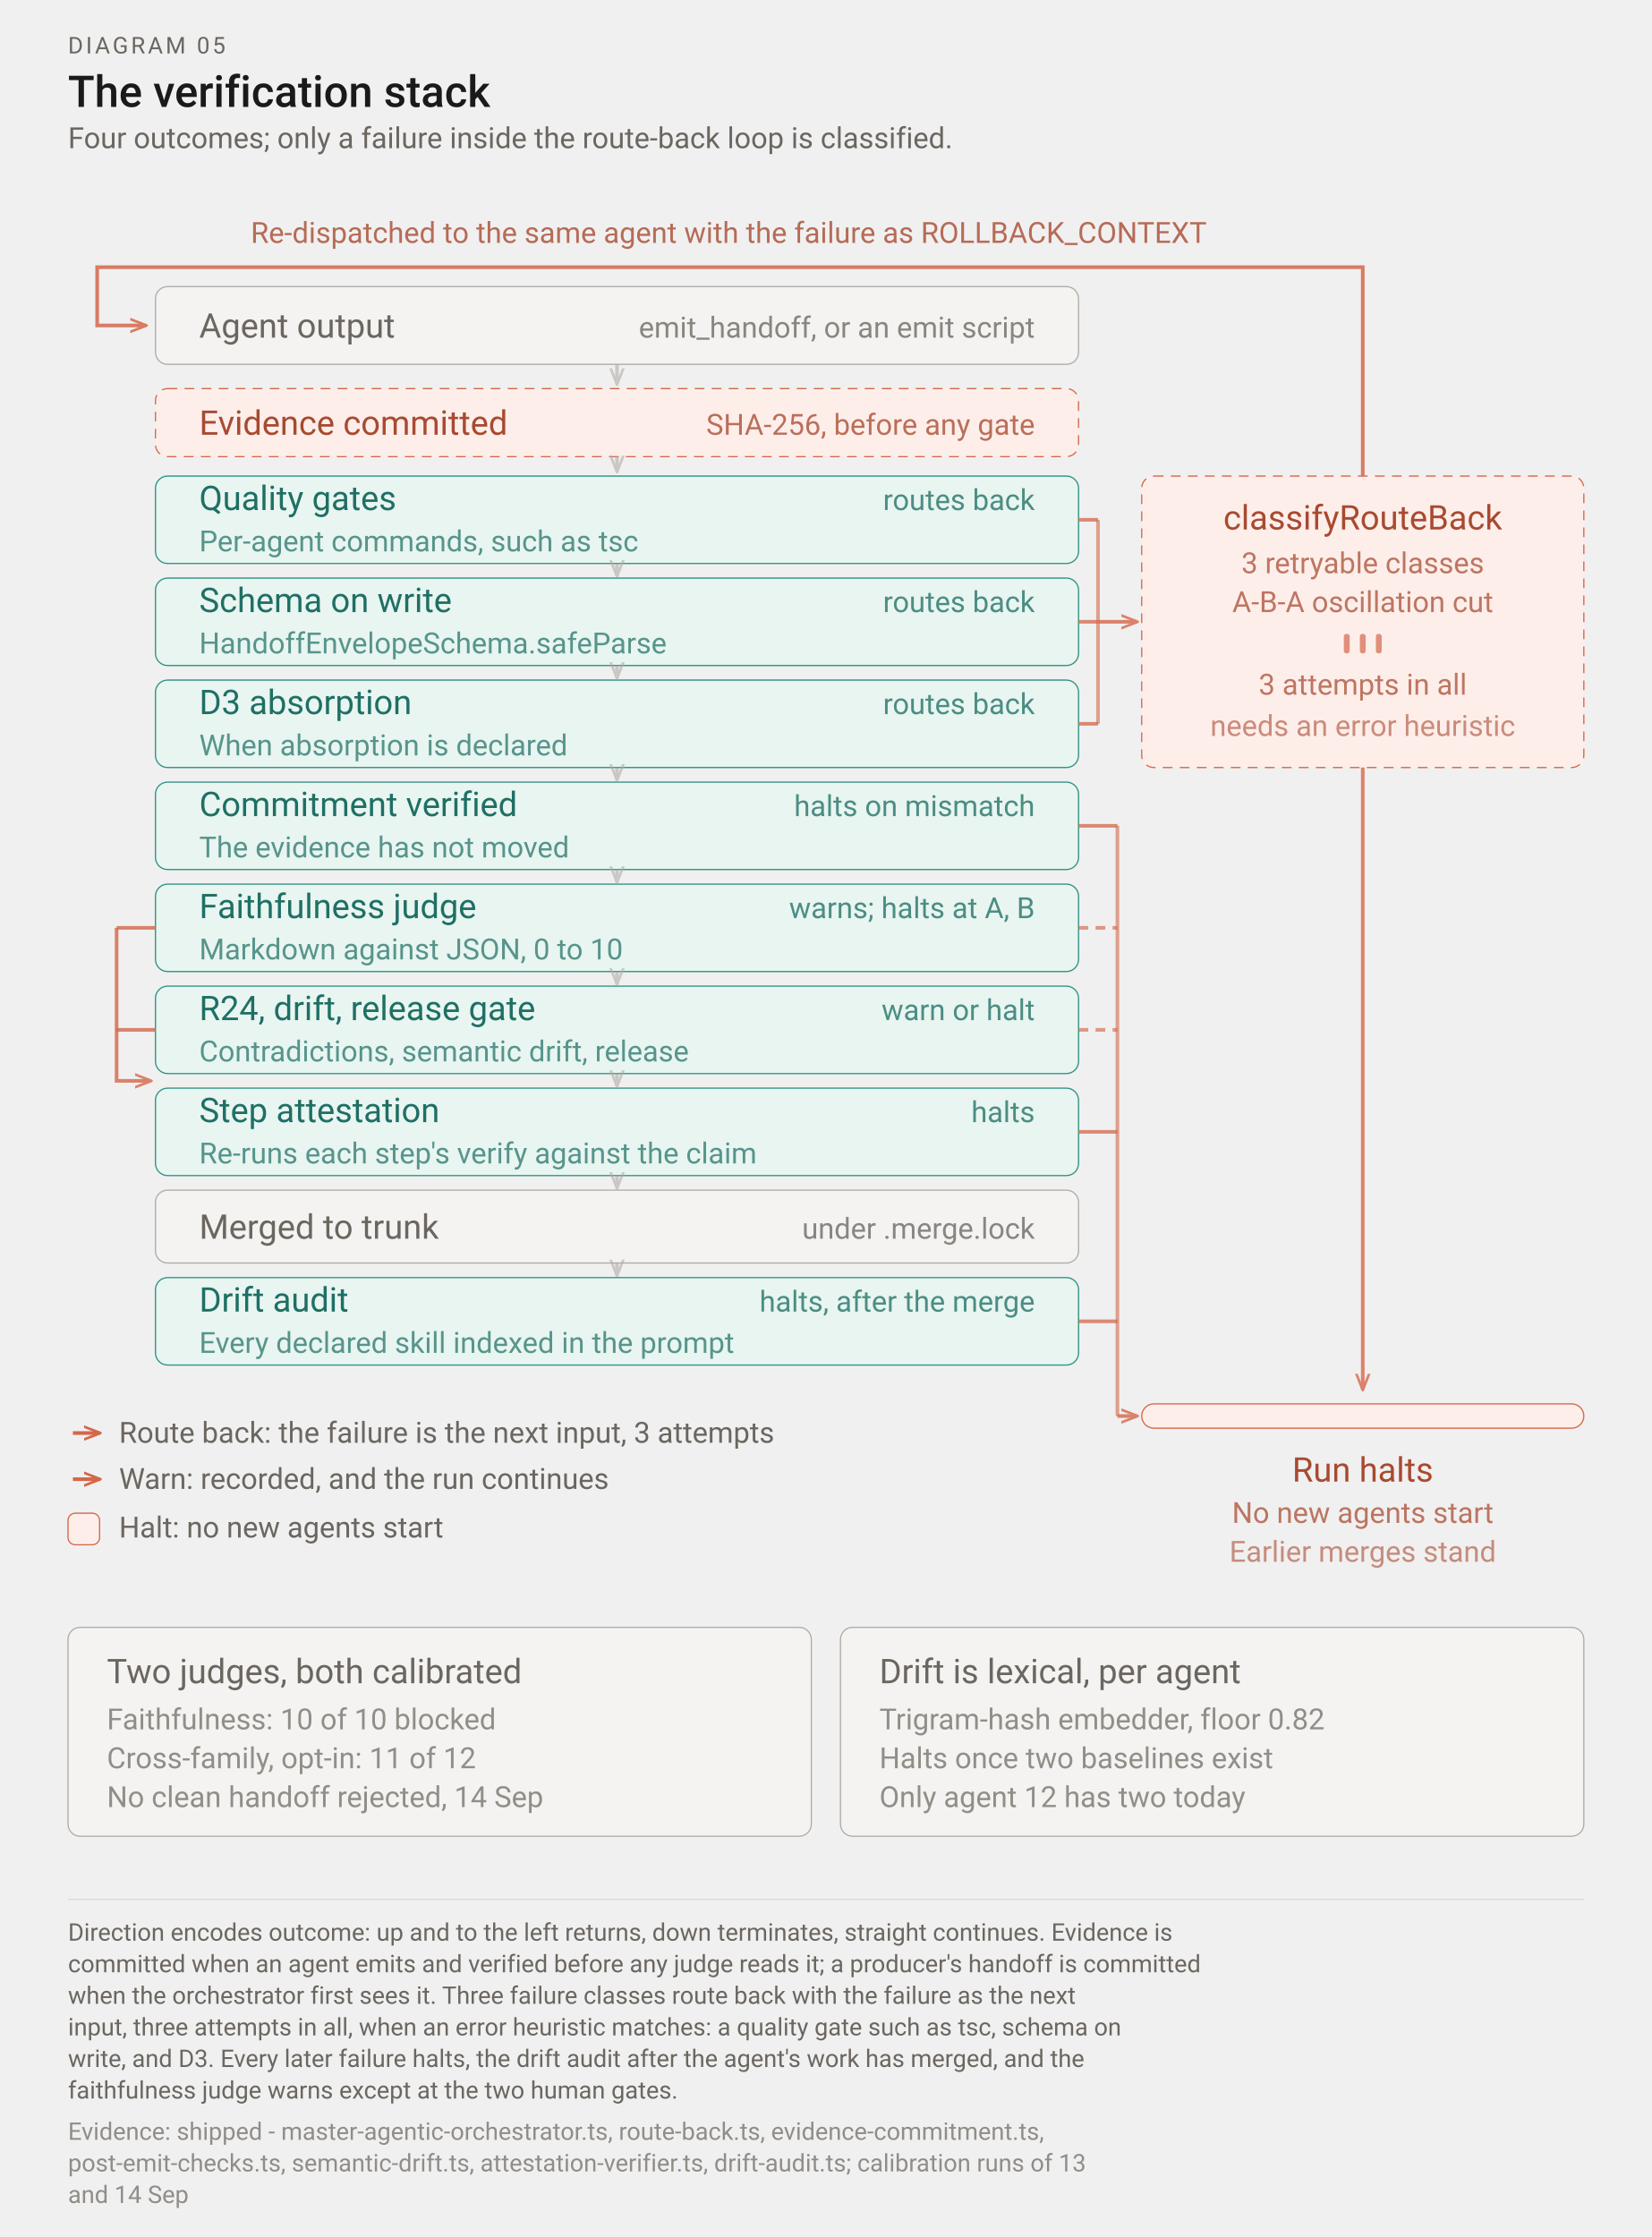
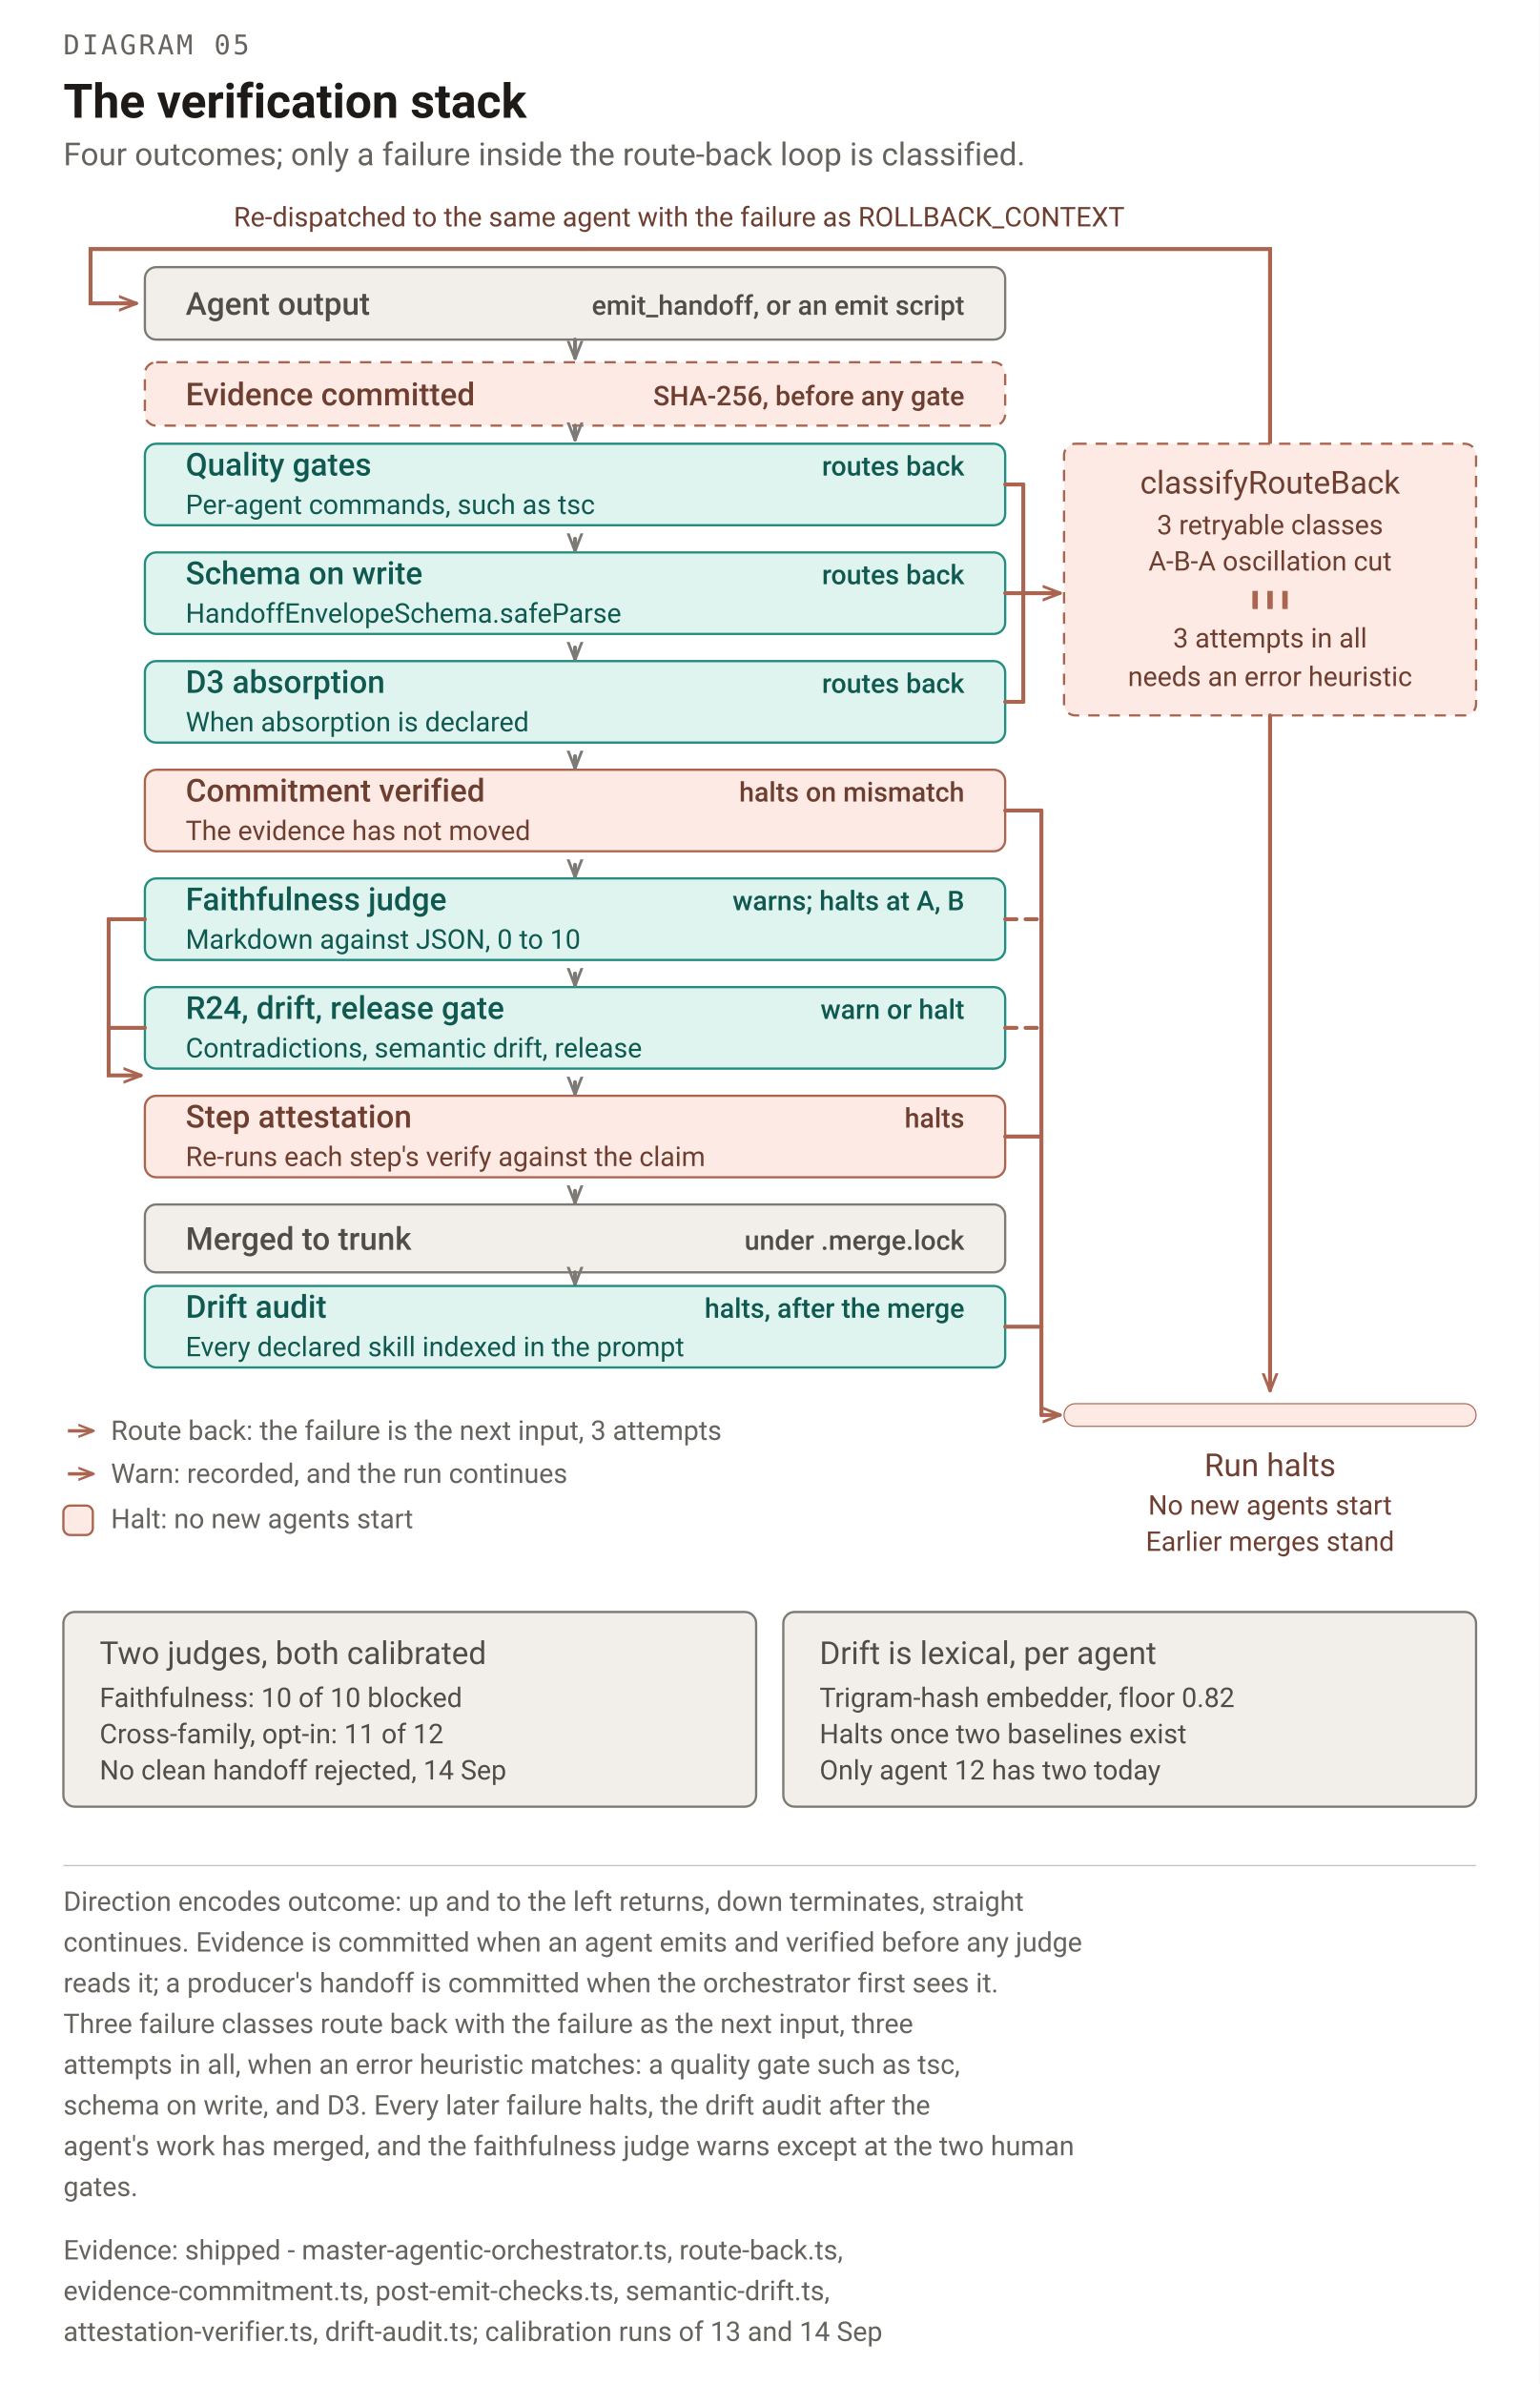
- <svg xmlns="http://www.w3.org/2000/svg" viewBox="0 0 680 921" width="100%" role="img" aria-label="The verification stack. Four outcomes; only a failure inside the route-back loop is classified.">
-   <style>text{font-family:system-ui,-apple-system,'Segoe UI',Roboto,'Helvetica Neue',sans-serif}@media (prefers-color-scheme:dark){.teal-f{fill:#16302c;stroke:#4fb3a3}.teal-o{stroke:#4fb3a3}.teal-t{fill:#82d6c6}.purple-f{fill:#221f38;stroke:#8b7dd0}.purple-o{stroke:#8b7dd0}.purple-t{fill:#ada0e4}.coral-f{fill:#35211b;stroke:#e08a6c}.coral-o{stroke:#e08a6c}.coral-t{fill:#f2ab8e}.gray-f{fill:#232220;stroke:#57534e}.gray-o{stroke:#57534e}.gray-t{fill:#a8a29b}.ink{fill:#ededea}.mute{fill:#a8a29b}.rule{stroke:#3a3835}}[data-theme=dark] .teal-f{fill:#16302c;stroke:#4fb3a3}[data-theme=dark] .teal-o{stroke:#4fb3a3}[data-theme=dark] .teal-t{fill:#82d6c6}[data-theme=dark] .purple-f{fill:#221f38;stroke:#8b7dd0}[data-theme=dark] .purple-o{stroke:#8b7dd0}[data-theme=dark] .purple-t{fill:#ada0e4}[data-theme=dark] .coral-f{fill:#35211b;stroke:#e08a6c}[data-theme=dark] .coral-o{stroke:#e08a6c}[data-theme=dark] .coral-t{fill:#f2ab8e}[data-theme=dark] .gray-f{fill:#232220;stroke:#57534e}[data-theme=dark] .gray-o{stroke:#57534e}[data-theme=dark] .gray-t{fill:#a8a29b}[data-theme=dark] .ink{fill:#ededea}[data-theme=dark] .mute{fill:#a8a29b}[data-theme=dark] .rule{stroke:#3a3835}[data-theme=light] .teal-f{fill:#e8f5f0;stroke:#2d9184}[data-theme=light] .teal-o{stroke:#2d9184}[data-theme=light] .teal-t{fill:#1f6f65}[data-theme=light] .purple-f{fill:#eeeafa;stroke:#6b5bb5}[data-theme=light] .purple-o{stroke:#6b5bb5}[data-theme=light] .purple-t{fill:#4a3f8a}[data-theme=light] .coral-f{fill:#fdeeea;stroke:#d4674a}[data-theme=light] .coral-o{stroke:#d4674a}[data-theme=light] .coral-t{fill:#a84a30}[data-theme=light] .gray-f{fill:#f4f3f1;stroke:#b0aca6}[data-theme=light] .gray-o{stroke:#b0aca6}[data-theme=light] .gray-t{fill:#6b6660}[data-theme=light] .ink{fill:#1a1a1a}[data-theme=light] .mute{fill:#6b6660}[data-theme=light] .rule{stroke:#ddd9d4}</style>
+ <svg xmlns="http://www.w3.org/2000/svg" viewBox="0 0 680 1053" width="100%" role="img" aria-label="The verification stack. Four outcomes; only a failure inside the route-back loop is classified.">
+   <style>text{font-family:system-ui,-apple-system,'Segoe UI',Roboto,'Helvetica Neue',sans-serif}text.mono{font-family:ui-monospace,'SFMono-Regular','Cascadia Mono','Segoe UI Mono','DejaVu Sans Mono','Liberation Mono',monospace}.num{font-variant-numeric:tabular-nums}@media (prefers-color-scheme:dark){.teal-f{fill:#122925;stroke:#61c2b2}.teal-o{stroke:#61c2b2}.teal-t{fill:#bee8e0}.teal-m{fill:#61c2b2}.teal-h{stroke:#32a091}.purple-f{fill:#242232;stroke:#ada4e6}.purple-o{stroke:#ada4e6}.purple-t{fill:#dddafb}.purple-m{fill:#ada4e6}.purple-h{stroke:#8b81c5}.coral-f{fill:#311f19;stroke:#e39982}.coral-o{stroke:#e39982}.coral-t{fill:#fad5c9}.coral-m{fill:#e39982}.coral-h{stroke:#c0765f}.gray-f{fill:#262421;stroke:#b1ada8}.gray-o{stroke:#b1ada8}.gray-t{fill:#e1ddd8}.gray-m{fill:#b1ada8}.gray-h{stroke:#8f8b87}.surface{fill:#0d0b08}.ink{fill:#ebe7e2}.mute{fill:#dbd7d2}.rule{stroke:#5b5753}}[data-theme=dark] .teal-f{fill:#122925;stroke:#61c2b2}[data-theme=dark] .teal-o{stroke:#61c2b2}[data-theme=dark] .teal-t{fill:#bee8e0}[data-theme=dark] .teal-m{fill:#61c2b2}[data-theme=dark] .teal-h{stroke:#32a091}[data-theme=dark] .purple-f{fill:#242232;stroke:#ada4e6}[data-theme=dark] .purple-o{stroke:#ada4e6}[data-theme=dark] .purple-t{fill:#dddafb}[data-theme=dark] .purple-m{fill:#ada4e6}[data-theme=dark] .purple-h{stroke:#8b81c5}[data-theme=dark] .coral-f{fill:#311f19;stroke:#e39982}[data-theme=dark] .coral-o{stroke:#e39982}[data-theme=dark] .coral-t{fill:#fad5c9}[data-theme=dark] .coral-m{fill:#e39982}[data-theme=dark] .coral-h{stroke:#c0765f}[data-theme=dark] .gray-f{fill:#262421;stroke:#b1ada8}[data-theme=dark] .gray-o{stroke:#b1ada8}[data-theme=dark] .gray-t{fill:#e1ddd8}[data-theme=dark] .gray-m{fill:#b1ada8}[data-theme=dark] .gray-h{stroke:#8f8b87}[data-theme=dark] .surface{fill:#0d0b08}[data-theme=dark] .ink{fill:#ebe7e2}[data-theme=dark] .mute{fill:#dbd7d2}[data-theme=dark] .rule{stroke:#5b5753}[data-theme=light] .teal-f{fill:#dff4ef;stroke:#228c7e}[data-theme=light] .teal-o{stroke:#228c7e}[data-theme=light] .teal-t{fill:#0f5950}[data-theme=light] .teal-m{fill:#228c7e}[data-theme=light] .teal-h{stroke:#32a091}[data-theme=light] .purple-f{fill:#eeecfd;stroke:#7a70af}[data-theme=light] .purple-o{stroke:#7a70af}[data-theme=light] .purple-t{fill:#4d4671}[data-theme=light] .purple-m{fill:#7a70af}[data-theme=light] .purple-h{stroke:#8b81c5}[data-theme=light] .coral-f{fill:#fdeae4;stroke:#aa6550}[data-theme=light] .coral-o{stroke:#aa6550}[data-theme=light] .coral-t{fill:#6e3f30}[data-theme=light] .coral-m{fill:#aa6550}[data-theme=light] .coral-h{stroke:#c0765f}[data-theme=light] .gray-f{fill:#f2eee9;stroke:#7d7a75}[data-theme=light] .gray-o{stroke:#7d7a75}[data-theme=light] .gray-t{fill:#504c48}[data-theme=light] .gray-m{fill:#7d7a75}[data-theme=light] .gray-h{stroke:#8f8b87}[data-theme=light] .surface{fill:#ffffff}[data-theme=light] .ink{fill:#1d1a17}[data-theme=light] .mute{fill:#66635e}[data-theme=light] .rule{stroke:#c1bdb8}</style>
  <defs>
    <marker id="ar-teal" viewBox="0 0 10 10" refX="8.5" refY="5" markerWidth="5" markerHeight="5" orient="auto-start-reverse">
-       <path d="M0,1.5 L9,5 L0,8.5" fill="none" stroke="#2d9184" stroke-width="1.4" stroke-linecap="round" stroke-linejoin="round" class="teal-o" />
+       <path d="M0,1.5 L9,5 L0,8.5" fill="none" stroke="#228c7e" stroke-width="1.4" stroke-linecap="round" stroke-linejoin="round" class="teal-o" />
    </marker>
    <marker id="ar-purple" viewBox="0 0 10 10" refX="8.5" refY="5" markerWidth="5" markerHeight="5" orient="auto-start-reverse">
-       <path d="M0,1.5 L9,5 L0,8.5" fill="none" stroke="#6b5bb5" stroke-width="1.4" stroke-linecap="round" stroke-linejoin="round" class="purple-o" />
+       <path d="M0,1.5 L9,5 L0,8.5" fill="none" stroke="#7a70af" stroke-width="1.4" stroke-linecap="round" stroke-linejoin="round" class="purple-o" />
    </marker>
    <marker id="ar-coral" viewBox="0 0 10 10" refX="8.5" refY="5" markerWidth="5" markerHeight="5" orient="auto-start-reverse">
-       <path d="M0,1.5 L9,5 L0,8.5" fill="none" stroke="#d4674a" stroke-width="1.4" stroke-linecap="round" stroke-linejoin="round" class="coral-o" />
+       <path d="M0,1.5 L9,5 L0,8.5" fill="none" stroke="#aa6550" stroke-width="1.4" stroke-linecap="round" stroke-linejoin="round" class="coral-o" />
    </marker>
    <marker id="ar-gray" viewBox="0 0 10 10" refX="8.5" refY="5" markerWidth="5" markerHeight="5" orient="auto-start-reverse">
-       <path d="M0,1.5 L9,5 L0,8.5" fill="none" stroke="#b0aca6" stroke-width="1.4" stroke-linecap="round" stroke-linejoin="round" class="gray-o" />
+       <path d="M0,1.5 L9,5 L0,8.5" fill="none" stroke="#7d7a75" stroke-width="1.4" stroke-linecap="round" stroke-linejoin="round" class="gray-o" />
    </marker>
  </defs>
-   <text x="28" y="22" font-size="9.5" fill="#6b6660" letter-spacing="1.1" class="mute">DIAGRAM 05</text>
-   <text x="28" y="44" font-size="18" fill="#1a1a1a" font-weight="500" class="ink">The verification stack</text>
-   <text x="28" y="61" font-size="12" fill="#6b6660" class="mute">Four outcomes; only a failure inside the route-back loop is classified.</text>
-   <text x="300" y="100" font-size="12" fill="#a84a30" text-anchor="middle" opacity="0.8" class="coral-t">Re-dispatched to the same agent with the failure as ROLLBACK_CONTEXT</text>
-   <path d="M561.0,196 L561.0,110 L40,110 L40,134 L60,134" fill="none" stroke="#d4674a" stroke-width="1.5" opacity="0.85" marker-end="url(#ar-coral)" class="coral-o" />
-   <rect x="64" y="118" width="380" height="32" rx="5" fill="#f4f3f1" stroke="#b0aca6" stroke-width="0.5" class="gray-f" />
-   <text x="82" y="139.0" font-size="14" fill="#6b6660" class="gray-t">Agent output</text>
-   <text x="426" y="139.0" font-size="12" fill="#6b6660" text-anchor="end" opacity="0.78" class="gray-t">emit_handoff, or an emit script</text>
-   <line x1="254.0" y1="150" x2="254.0" y2="158" stroke="#b0aca6" stroke-width="1.5" opacity="0.6" marker-end="url(#ar-gray)" class="gray-o" />
-   <rect x="64" y="160" width="380" height="28" rx="5" fill="#fdeeea" stroke="#d4674a" stroke-width="0.5" stroke-dasharray="4 3" class="coral-f" />
-   <text x="82" y="179.0" font-size="14" fill="#a84a30" class="coral-t">Evidence committed</text>
-   <text x="426" y="179.0" font-size="12" fill="#a84a30" text-anchor="end" opacity="0.78" class="coral-t">SHA-256, before any gate</text>
-   <line x1="254.0" y1="188" x2="254.0" y2="194" stroke="#b0aca6" stroke-width="1.5" opacity="0.6" marker-end="url(#ar-gray)" class="gray-o" />
-   <rect x="64" y="196" width="380" height="36" rx="5" fill="#e8f5f0" stroke="#2d9184" stroke-width="0.5" class="teal-f" />
-   <text x="82" y="210.0" font-size="14" fill="#1f6f65" class="teal-t">Quality gates</text>
-   <text x="82" y="227.0" font-size="12" fill="#1f6f65" opacity="0.72" class="teal-t">Per-agent commands, such as tsc</text>
-   <text x="426" y="210.0" font-size="12" fill="#1f6f65" text-anchor="end" opacity="0.78" class="teal-t">routes back</text>
-   <rect x="64" y="238" width="380" height="36" rx="5" fill="#e8f5f0" stroke="#2d9184" stroke-width="0.5" class="teal-f" />
-   <text x="82" y="252.0" font-size="14" fill="#1f6f65" class="teal-t">Schema on write</text>
-   <text x="82" y="269.0" font-size="12" fill="#1f6f65" opacity="0.72" class="teal-t">HandoffEnvelopeSchema.safeParse</text>
-   <text x="426" y="252.0" font-size="12" fill="#1f6f65" text-anchor="end" opacity="0.78" class="teal-t">routes back</text>
-   <line x1="254.0" y1="232" x2="254.0" y2="237" stroke="#b0aca6" stroke-width="1.5" opacity="0.6" marker-end="url(#ar-gray)" class="gray-o" />
-   <rect x="64" y="280" width="380" height="36" rx="5" fill="#e8f5f0" stroke="#2d9184" stroke-width="0.5" class="teal-f" />
-   <text x="82" y="294.0" font-size="14" fill="#1f6f65" class="teal-t">D3 absorption</text>
-   <text x="82" y="311.0" font-size="12" fill="#1f6f65" opacity="0.72" class="teal-t">When absorption is declared</text>
-   <text x="426" y="294.0" font-size="12" fill="#1f6f65" text-anchor="end" opacity="0.78" class="teal-t">routes back</text>
-   <line x1="254.0" y1="274" x2="254.0" y2="279" stroke="#b0aca6" stroke-width="1.5" opacity="0.6" marker-end="url(#ar-gray)" class="gray-o" />
-   <rect x="64" y="322" width="380" height="36" rx="5" fill="#e8f5f0" stroke="#2d9184" stroke-width="0.5" class="teal-f" />
-   <text x="82" y="336.0" font-size="14" fill="#1f6f65" class="teal-t">Commitment verified</text>
-   <text x="82" y="353.0" font-size="12" fill="#1f6f65" opacity="0.72" class="teal-t">The evidence has not moved</text>
-   <text x="426" y="336.0" font-size="12" fill="#1f6f65" text-anchor="end" opacity="0.78" class="teal-t">halts on mismatch</text>
-   <line x1="254.0" y1="316" x2="254.0" y2="321" stroke="#b0aca6" stroke-width="1.5" opacity="0.6" marker-end="url(#ar-gray)" class="gray-o" />
-   <rect x="64" y="364" width="380" height="36" rx="5" fill="#e8f5f0" stroke="#2d9184" stroke-width="0.5" class="teal-f" />
-   <text x="82" y="378.0" font-size="14" fill="#1f6f65" class="teal-t">Faithfulness judge</text>
-   <text x="82" y="395.0" font-size="12" fill="#1f6f65" opacity="0.72" class="teal-t">Markdown against JSON, 0 to 10</text>
-   <text x="426" y="378.0" font-size="12" fill="#1f6f65" text-anchor="end" opacity="0.78" class="teal-t">warns; halts at A, B</text>
-   <line x1="254.0" y1="358" x2="254.0" y2="363" stroke="#b0aca6" stroke-width="1.5" opacity="0.6" marker-end="url(#ar-gray)" class="gray-o" />
-   <rect x="64" y="406" width="380" height="36" rx="5" fill="#e8f5f0" stroke="#2d9184" stroke-width="0.5" class="teal-f" />
-   <text x="82" y="420.0" font-size="14" fill="#1f6f65" class="teal-t">R24, drift, release gate</text>
-   <text x="82" y="437.0" font-size="12" fill="#1f6f65" opacity="0.72" class="teal-t">Contradictions, semantic drift, release</text>
-   <text x="426" y="420.0" font-size="12" fill="#1f6f65" text-anchor="end" opacity="0.78" class="teal-t">warn or halt</text>
-   <line x1="254.0" y1="400" x2="254.0" y2="405" stroke="#b0aca6" stroke-width="1.5" opacity="0.6" marker-end="url(#ar-gray)" class="gray-o" />
-   <rect x="64" y="448" width="380" height="36" rx="5" fill="#e8f5f0" stroke="#2d9184" stroke-width="0.5" class="teal-f" />
-   <text x="82" y="462.0" font-size="14" fill="#1f6f65" class="teal-t">Step attestation</text>
-   <text x="82" y="479.0" font-size="12" fill="#1f6f65" opacity="0.72" class="teal-t">Re-runs each step's verify against the claim</text>
-   <text x="426" y="462.0" font-size="12" fill="#1f6f65" text-anchor="end" opacity="0.78" class="teal-t">halts</text>
-   <line x1="254.0" y1="442" x2="254.0" y2="447" stroke="#b0aca6" stroke-width="1.5" opacity="0.6" marker-end="url(#ar-gray)" class="gray-o" />
-   <line x1="254.0" y1="484" x2="254.0" y2="489" stroke="#b0aca6" stroke-width="1.5" opacity="0.6" marker-end="url(#ar-gray)" class="gray-o" />
-   <rect x="64" y="490" width="380" height="30" rx="5" fill="#f4f3f1" stroke="#b0aca6" stroke-width="0.5" class="gray-f" />
-   <text x="82" y="510.0" font-size="14" fill="#6b6660" class="gray-t">Merged to trunk</text>
-   <text x="426" y="510.0" font-size="12" fill="#6b6660" text-anchor="end" opacity="0.78" class="gray-t">under .merge.lock</text>
-   <line x1="254.0" y1="520" x2="254.0" y2="525" stroke="#b0aca6" stroke-width="1.5" opacity="0.6" marker-end="url(#ar-gray)" class="gray-o" />
-   <rect x="64" y="526" width="380" height="36" rx="5" fill="#e8f5f0" stroke="#2d9184" stroke-width="0.5" class="teal-f" />
-   <text x="82" y="540.0" font-size="14" fill="#1f6f65" class="teal-t">Drift audit</text>
-   <text x="82" y="557.0" font-size="12" fill="#1f6f65" opacity="0.72" class="teal-t">Every declared skill indexed in the prompt</text>
-   <text x="426" y="540.0" font-size="12" fill="#1f6f65" text-anchor="end" opacity="0.78" class="teal-t">halts, after the merge</text>
-   <line x1="444" y1="214" x2="452" y2="214" stroke="#d4674a" stroke-width="1.5" opacity="0.75" class="coral-o" />
-   <line x1="444" y1="256" x2="452" y2="256" stroke="#d4674a" stroke-width="1.5" opacity="0.75" class="coral-o" />
-   <line x1="444" y1="298" x2="452" y2="298" stroke="#d4674a" stroke-width="1.5" opacity="0.75" class="coral-o" />
-   <line x1="452" y1="214" x2="452" y2="298" stroke="#d4674a" stroke-width="1.5" opacity="0.6" class="coral-o" />
-   <line x1="452" y1="256" x2="468" y2="256" stroke="#d4674a" stroke-width="1.5" opacity="0.8" marker-end="url(#ar-coral)" class="coral-o" />
-   <rect x="470" y="196" width="182" height="120" rx="5" fill="#fdeeea" stroke="#d4674a" stroke-width="0.5" stroke-dasharray="4 3" class="coral-f" />
-   <text x="561.0" y="218" font-size="14" fill="#a84a30" text-anchor="middle" class="coral-t">classifyRouteBack</text>
-   <text x="561.0" y="236" font-size="12" fill="#a84a30" text-anchor="middle" opacity="0.74" class="coral-t">3 retryable classes</text>
-   <text x="561.0" y="252" font-size="12" fill="#a84a30" text-anchor="middle" opacity="0.74" class="coral-t">A-B-A oscillation cut</text>
-   <rect x="553.2" y="261" width="2.4" height="8" rx="1" fill="#d4674a" opacity="0.7" class="coral-f" />
-   <rect x="559.8" y="261" width="2.4" height="8" rx="1" fill="#d4674a" opacity="0.7" class="coral-f" />
-   <rect x="566.4" y="261" width="2.4" height="8" rx="1" fill="#d4674a" opacity="0.7" class="coral-f" />
-   <text x="561.0" y="286" font-size="12" fill="#a84a30" text-anchor="middle" opacity="0.74" class="coral-t">3 attempts in all</text>
-   <text x="561.0" y="303" font-size="12" fill="#a84a30" text-anchor="middle" opacity="0.6" class="coral-t">needs an error heuristic</text>
-   <line x1="561.0" y1="316" x2="561.0" y2="572" stroke="#d4674a" stroke-width="1.5" opacity="0.8" marker-end="url(#ar-coral)" class="coral-o" />
-   <line x1="444" y1="340" x2="460" y2="340" stroke="#d4674a" stroke-width="1.5" opacity="0.75" class="coral-o" />
-   <line x1="444" y1="466" x2="460" y2="466" stroke="#d4674a" stroke-width="1.5" opacity="0.75" class="coral-o" />
-   <line x1="444" y1="544" x2="460" y2="544" stroke="#d4674a" stroke-width="1.5" opacity="0.75" class="coral-o" />
-   <line x1="444" y1="382" x2="460" y2="382" stroke="#d4674a" stroke-width="1.5" opacity="0.65" stroke-dasharray="4 3" class="coral-o" />
-   <line x1="444" y1="424" x2="460" y2="424" stroke="#d4674a" stroke-width="1.5" opacity="0.65" stroke-dasharray="4 3" class="coral-o" />
-   <line x1="460" y1="340" x2="460" y2="583" stroke="#d4674a" stroke-width="1.5" opacity="0.6" class="coral-o" />
-   <line x1="460" y1="583" x2="468" y2="583" stroke="#d4674a" stroke-width="1.5" opacity="0.8" marker-end="url(#ar-coral)" class="coral-o" />
-   <rect x="470" y="578" width="182" height="10" rx="5" fill="#fdeeea" stroke="#d4674a" stroke-width="0.5" class="coral-f" />
-   <text x="561.0" y="610" font-size="14" fill="#a84a30" text-anchor="middle" class="coral-t">Run halts</text>
-   <text x="561.0" y="627" font-size="12" fill="#a84a30" text-anchor="middle" opacity="0.74" class="coral-t">No new agents start</text>
-   <text x="561.0" y="643" font-size="12" fill="#a84a30" text-anchor="middle" opacity="0.6" class="coral-t">Earlier merges stand</text>
-   <line x1="64" y1="382" x2="48" y2="382" stroke="#d4674a" stroke-width="1.5" opacity="0.8" class="coral-o" />
-   <line x1="64" y1="424" x2="48" y2="424" stroke="#d4674a" stroke-width="1.5" opacity="0.8" class="coral-o" />
-   <path d="M48,382 L48,445 L62,445" fill="none" stroke="#d4674a" stroke-width="1.5" opacity="0.8" marker-end="url(#ar-coral)" class="coral-o" />
-   <line x1="30" y1="590" x2="41" y2="590" stroke="#d4674a" stroke-width="1.5" marker-end="url(#ar-coral)" class="coral-o" />
-   <text x="49" y="594" font-size="12" fill="#6b6660" class="mute">Route back: the failure is the next input, 3 attempts</text>
-   <line x1="30" y1="609" x2="41" y2="609" stroke="#d4674a" stroke-width="1.5" marker-end="url(#ar-coral)" class="coral-o" />
-   <text x="49" y="613" font-size="12" fill="#6b6660" class="mute">Warn: recorded, and the run continues</text>
-   <rect x="28" y="623" width="13" height="13" rx="3" fill="#fdeeea" stroke="#d4674a" stroke-width="0.5" class="coral-f" />
-   <text x="49" y="633" font-size="12" fill="#6b6660" class="mute">Halt: no new agents start</text>
-   <rect x="28" y="670" width="306" height="86" rx="5" fill="#f4f3f1" stroke="#b0aca6" stroke-width="0.5" class="gray-f" />
-   <text x="44" y="693" font-size="14" fill="#6b6660" class="gray-t">Two judges, both calibrated</text>
-   <text x="44" y="712" font-size="12" fill="#6b6660" opacity="0.72" class="gray-t">Faithfulness: 10 of 10 blocked</text>
-   <text x="44" y="728" font-size="12" fill="#6b6660" opacity="0.72" class="gray-t">Cross-family, opt-in: 11 of 12</text>
-   <text x="44" y="744" font-size="12" fill="#6b6660" opacity="0.72" class="gray-t">No clean handoff rejected, 14 Sep</text>
-   <rect x="346" y="670" width="306" height="86" rx="5" fill="#f4f3f1" stroke="#b0aca6" stroke-width="0.5" class="gray-f" />
-   <text x="362" y="693" font-size="14" fill="#6b6660" class="gray-t">Drift is lexical, per agent</text>
-   <text x="362" y="712" font-size="12" fill="#6b6660" opacity="0.72" class="gray-t">Trigram-hash embedder, floor 0.82</text>
-   <text x="362" y="728" font-size="12" fill="#6b6660" opacity="0.72" class="gray-t">Halts once two baselines exist</text>
-   <text x="362" y="744" font-size="12" fill="#6b6660" opacity="0.72" class="gray-t">Only agent 12 has two today</text>
-   <line x1="28" y1="782" x2="652" y2="782" stroke="#ddd9d4" stroke-width="0.5" class="rule" />
-   <text x="28" y="799" font-size="10" fill="#6b6660" class="mute">Direction encodes outcome: up and to the left returns, down terminates, straight continues. Evidence is</text>
-   <text x="28" y="812" font-size="10" fill="#6b6660" class="mute">committed when an agent emits and verified before any judge reads it; a producer's handoff is committed</text>
-   <text x="28" y="825" font-size="10" fill="#6b6660" class="mute">when the orchestrator first sees it. Three failure classes route back with the failure as the next</text>
-   <text x="28" y="838" font-size="10" fill="#6b6660" class="mute">input, three attempts in all, when an error heuristic matches: a quality gate such as tsc, schema on</text>
-   <text x="28" y="851" font-size="10" fill="#6b6660" class="mute">write, and D3. Every later failure halts, the drift audit after the agent's work has merged, and the</text>
-   <text x="28" y="864" font-size="10" fill="#6b6660" class="mute">faithfulness judge warns except at the two human gates.</text>
-   <text x="28" y="881" font-size="10" fill="#6b6660" opacity="0.72" class="mute">Evidence: shipped - master-agentic-orchestrator.ts, route-back.ts, evidence-commitment.ts,</text>
-   <text x="28" y="894" font-size="10" fill="#6b6660" opacity="0.72" class="mute">post-emit-checks.ts, semantic-drift.ts, attestation-verifier.ts, drift-audit.ts; calibration runs of 13</text>
-   <text x="28" y="907" font-size="10" fill="#6b6660" opacity="0.72" class="mute">and 14 Sep</text>
+   <rect x="0" y="0" width="680" height="1053" fill="#ffffff" class="surface" />
+   <text x="28" y="24" font-size="12" fill="#66635e" letter-spacing="1.1" class="mute mono">DIAGRAM 05</text>
+   <text x="28" y="52" font-size="21" fill="#1d1a17" font-weight="600" class="ink">The verification stack</text>
+   <text x="28" y="73" font-size="14" fill="#66635e" class="mute">Four outcomes; only a failure inside the route-back loop is classified.</text>
+   <text x="300" y="100" font-size="12" fill="#6e3f30" text-anchor="middle" class="coral-t">Re-dispatched to the same agent with the failure as ROLLBACK_CONTEXT</text>
+   <path d="M561.0,196 L561.0,110 L40,110 L40,134 L60,134" fill="none" stroke="#aa6550" stroke-width="1.75" stroke-linecap="round" marker-end="url(#ar-coral)" class="coral-o" />
+   <rect x="64" y="118" width="380" height="32" rx="5" fill="#f2eee9" stroke="#7d7a75" stroke-width="1.0" class="gray-f" />
+   <text x="82" y="139.04" font-size="14" fill="#504c48" font-weight="500" class="gray-t">Agent output</text>
+   <text x="426" y="139.04" font-size="12" fill="#504c48" text-anchor="end" font-weight="500" class="gray-t">emit_handoff, or an emit script</text>
+   <line x1="254.0" y1="150" x2="254.0" y2="158" stroke="#7d7a75" stroke-width="1.75" stroke-linecap="round" marker-end="url(#ar-gray)" class="gray-o" />
+   <rect x="64" y="160" width="380" height="28" rx="5" fill="#fdeae4" stroke="#aa6550" stroke-width="1.0" stroke-dasharray="5 4" class="coral-f" />
+   <text x="82" y="179.04" font-size="14" fill="#6e3f30" font-weight="500" class="coral-t">Evidence committed</text>
+   <text x="426" y="179.04" font-size="12" fill="#6e3f30" text-anchor="end" font-weight="500" class="coral-t">SHA-256, before any gate</text>
+   <line x1="254.0" y1="188" x2="254.0" y2="194" stroke="#7d7a75" stroke-width="1.75" stroke-linecap="round" marker-end="url(#ar-gray)" class="gray-o" />
+   <rect x="64" y="196" width="380" height="36" rx="5" fill="#dff4ef" stroke="#228c7e" stroke-width="1.0" class="teal-f" />
+   <text x="82" y="210.04" font-size="14" fill="#0f5950" font-weight="500" class="teal-t">Quality gates</text>
+   <text x="82" y="227.04" font-size="12" fill="#0f5950" class="teal-t">Per-agent commands, such as tsc</text>
+   <text x="426" y="210.04" font-size="12" fill="#0f5950" text-anchor="end" font-weight="500" class="teal-t">routes back</text>
+   <rect x="64" y="244" width="380" height="36" rx="5" fill="#dff4ef" stroke="#228c7e" stroke-width="1.0" class="teal-f" />
+   <text x="82" y="258.04" font-size="14" fill="#0f5950" font-weight="500" class="teal-t">Schema on write</text>
+   <text x="82" y="275.04" font-size="12" fill="#0f5950" class="teal-t">HandoffEnvelopeSchema.safeParse</text>
+   <text x="426" y="258.04" font-size="12" fill="#0f5950" text-anchor="end" font-weight="500" class="teal-t">routes back</text>
+   <line x1="254.0" y1="238" x2="254.0" y2="243" stroke="#7d7a75" stroke-width="1.75" stroke-linecap="round" marker-end="url(#ar-gray)" class="gray-o" />
+   <rect x="64" y="292" width="380" height="36" rx="5" fill="#dff4ef" stroke="#228c7e" stroke-width="1.0" class="teal-f" />
+   <text x="82" y="306.04" font-size="14" fill="#0f5950" font-weight="500" class="teal-t">D3 absorption</text>
+   <text x="82" y="323.04" font-size="12" fill="#0f5950" class="teal-t">When absorption is declared</text>
+   <text x="426" y="306.04" font-size="12" fill="#0f5950" text-anchor="end" font-weight="500" class="teal-t">routes back</text>
+   <line x1="254.0" y1="286" x2="254.0" y2="291" stroke="#7d7a75" stroke-width="1.75" stroke-linecap="round" marker-end="url(#ar-gray)" class="gray-o" />
+   <rect x="64" y="340" width="380" height="36" rx="5" fill="#fdeae4" stroke="#aa6550" stroke-width="1.0" class="coral-f" />
+   <text x="82" y="354.04" font-size="14" fill="#6e3f30" font-weight="500" class="coral-t">Commitment verified</text>
+   <text x="82" y="371.04" font-size="12" fill="#6e3f30" class="coral-t">The evidence has not moved</text>
+   <text x="426" y="354.04" font-size="12" fill="#6e3f30" text-anchor="end" font-weight="500" class="coral-t">halts on mismatch</text>
+   <line x1="254.0" y1="334" x2="254.0" y2="339" stroke="#7d7a75" stroke-width="1.75" stroke-linecap="round" marker-end="url(#ar-gray)" class="gray-o" />
+   <rect x="64" y="388" width="380" height="36" rx="5" fill="#dff4ef" stroke="#228c7e" stroke-width="1.0" class="teal-f" />
+   <text x="82" y="402.04" font-size="14" fill="#0f5950" font-weight="500" class="teal-t">Faithfulness judge</text>
+   <text x="82" y="419.04" font-size="12" fill="#0f5950" class="teal-t">Markdown against JSON, 0 to 10</text>
+   <text x="426" y="402.04" font-size="12" fill="#0f5950" text-anchor="end" font-weight="500" class="teal-t">warns; halts at A, B</text>
+   <line x1="254.0" y1="382" x2="254.0" y2="387" stroke="#7d7a75" stroke-width="1.75" stroke-linecap="round" marker-end="url(#ar-gray)" class="gray-o" />
+   <rect x="64" y="436" width="380" height="36" rx="5" fill="#dff4ef" stroke="#228c7e" stroke-width="1.0" class="teal-f" />
+   <text x="82" y="450.04" font-size="14" fill="#0f5950" font-weight="500" class="teal-t">R24, drift, release gate</text>
+   <text x="82" y="467.04" font-size="12" fill="#0f5950" class="teal-t">Contradictions, semantic drift, release</text>
+   <text x="426" y="450.04" font-size="12" fill="#0f5950" text-anchor="end" font-weight="500" class="teal-t">warn or halt</text>
+   <line x1="254.0" y1="430" x2="254.0" y2="435" stroke="#7d7a75" stroke-width="1.75" stroke-linecap="round" marker-end="url(#ar-gray)" class="gray-o" />
+   <rect x="64" y="484" width="380" height="36" rx="5" fill="#fdeae4" stroke="#aa6550" stroke-width="1.0" class="coral-f" />
+   <text x="82" y="498.04" font-size="14" fill="#6e3f30" font-weight="500" class="coral-t">Step attestation</text>
+   <text x="82" y="515.04" font-size="12" fill="#6e3f30" class="coral-t">Re-runs each step's verify against the claim</text>
+   <text x="426" y="498.04" font-size="12" fill="#6e3f30" text-anchor="end" font-weight="500" class="coral-t">halts</text>
+   <line x1="254.0" y1="478" x2="254.0" y2="483" stroke="#7d7a75" stroke-width="1.75" stroke-linecap="round" marker-end="url(#ar-gray)" class="gray-o" />
+   <line x1="254.0" y1="526" x2="254.0" y2="531" stroke="#7d7a75" stroke-width="1.75" stroke-linecap="round" marker-end="url(#ar-gray)" class="gray-o" />
+   <rect x="64" y="532" width="380" height="30" rx="5" fill="#f2eee9" stroke="#7d7a75" stroke-width="1.0" class="gray-f" />
+   <text x="82" y="552.04" font-size="14" fill="#504c48" font-weight="500" class="gray-t">Merged to trunk</text>
+   <text x="426" y="552.04" font-size="12" fill="#504c48" text-anchor="end" font-weight="500" class="gray-t">under .merge.lock</text>
+   <line x1="254.0" y1="562" x2="254.0" y2="567" stroke="#7d7a75" stroke-width="1.75" stroke-linecap="round" marker-end="url(#ar-gray)" class="gray-o" />
+   <rect x="64" y="568" width="380" height="36" rx="5" fill="#dff4ef" stroke="#228c7e" stroke-width="1.0" class="teal-f" />
+   <text x="82" y="582.04" font-size="14" fill="#0f5950" font-weight="500" class="teal-t">Drift audit</text>
+   <text x="82" y="599.04" font-size="12" fill="#0f5950" class="teal-t">Every declared skill indexed in the prompt</text>
+   <text x="426" y="582.04" font-size="12" fill="#0f5950" text-anchor="end" font-weight="500" class="teal-t">halts, after the merge</text>
+   <line x1="444" y1="214" x2="452" y2="214" stroke="#aa6550" stroke-width="1.75" stroke-linecap="round" class="coral-o" />
+   <line x1="444" y1="262" x2="452" y2="262" stroke="#aa6550" stroke-width="1.75" stroke-linecap="round" class="coral-o" />
+   <line x1="444" y1="310" x2="452" y2="310" stroke="#aa6550" stroke-width="1.75" stroke-linecap="round" class="coral-o" />
+   <line x1="452" y1="214" x2="452" y2="310" stroke="#aa6550" stroke-width="1.75" stroke-linecap="round" class="coral-o" />
+   <line x1="452" y1="262" x2="468" y2="262" stroke="#aa6550" stroke-width="1.75" stroke-linecap="round" marker-end="url(#ar-coral)" class="coral-o" />
+   <rect x="470" y="196" width="182" height="120" rx="5" fill="#fdeae4" stroke="#aa6550" stroke-width="1.0" stroke-dasharray="5 4" class="coral-f" />
+   <text x="561.0" y="218" font-size="14" fill="#6e3f30" text-anchor="middle" class="coral-t">classifyRouteBack</text>
+   <text x="561.0" y="236" font-size="12" fill="#6e3f30" text-anchor="middle" class="coral-t">3 retryable classes</text>
+   <text x="561.0" y="252" font-size="12" fill="#6e3f30" text-anchor="middle" class="coral-t">A-B-A oscillation cut</text>
+   <rect x="553.2" y="261" width="2.4" height="8" rx="0" fill="#aa6550" class="coral-m" />
+   <rect x="559.8" y="261" width="2.4" height="8" rx="0" fill="#aa6550" class="coral-m" />
+   <rect x="566.4" y="261" width="2.4" height="8" rx="0" fill="#aa6550" class="coral-m" />
+   <text x="561.0" y="286" font-size="12" fill="#6e3f30" text-anchor="middle" class="coral-t">3 attempts in all</text>
+   <text x="561.0" y="303" font-size="12" fill="#6e3f30" text-anchor="middle" class="coral-t">needs an error heuristic</text>
+   <line x1="561.0" y1="316" x2="561.0" y2="614" stroke="#aa6550" stroke-width="1.75" stroke-linecap="round" marker-end="url(#ar-coral)" class="coral-o" />
+   <line x1="444" y1="358" x2="460" y2="358" stroke="#aa6550" stroke-width="1.75" stroke-linecap="round" class="coral-o" />
+   <line x1="444" y1="502" x2="460" y2="502" stroke="#aa6550" stroke-width="1.75" stroke-linecap="round" class="coral-o" />
+   <line x1="444" y1="586" x2="460" y2="586" stroke="#aa6550" stroke-width="1.75" stroke-linecap="round" class="coral-o" />
+   <line x1="444" y1="406" x2="460" y2="406" stroke="#aa6550" stroke-width="1.75" stroke-linecap="round" stroke-dasharray="5 4" class="coral-o" />
+   <line x1="444" y1="454" x2="460" y2="454" stroke="#aa6550" stroke-width="1.75" stroke-linecap="round" stroke-dasharray="5 4" class="coral-o" />
+   <line x1="460" y1="358" x2="460" y2="625" stroke="#aa6550" stroke-width="1.75" stroke-linecap="round" class="coral-o" />
+   <line x1="460" y1="625" x2="468" y2="625" stroke="#aa6550" stroke-width="1.75" stroke-linecap="round" marker-end="url(#ar-coral)" class="coral-o" />
+   <rect x="470" y="620" width="182" height="10" rx="5" fill="#fdeae4" stroke="#aa6550" stroke-width="0.5" class="coral-f" />
+   <text x="561.0" y="652" font-size="14" fill="#6e3f30" text-anchor="middle" class="coral-t">Run halts</text>
+   <text x="561.0" y="669" font-size="12" fill="#6e3f30" text-anchor="middle" class="coral-t">No new agents start</text>
+   <text x="561.0" y="685" font-size="12" fill="#6e3f30" text-anchor="middle" class="coral-t">Earlier merges stand</text>
+   <line x1="64" y1="406" x2="48" y2="406" stroke="#aa6550" stroke-width="1.75" stroke-linecap="round" class="coral-o" />
+   <line x1="64" y1="454" x2="48" y2="454" stroke="#aa6550" stroke-width="1.75" stroke-linecap="round" class="coral-o" />
+   <path d="M48,406 L48,475 L62,475" fill="none" stroke="#aa6550" stroke-width="1.75" stroke-linecap="round" marker-end="url(#ar-coral)" class="coral-o" />
+   <line x1="30" y1="632" x2="41" y2="632" stroke="#aa6550" stroke-width="1.5" marker-end="url(#ar-coral)" class="coral-o" />
+   <text x="49" y="636" font-size="12" fill="#66635e" class="mute">Route back: the failure is the next input, 3 attempts</text>
+   <line x1="30" y1="651" x2="41" y2="651" stroke="#aa6550" stroke-width="1.5" marker-end="url(#ar-coral)" class="coral-o" />
+   <text x="49" y="655" font-size="12" fill="#66635e" class="mute">Warn: recorded, and the run continues</text>
+   <rect x="28" y="665" width="13" height="13" rx="3" fill="#fdeae4" stroke="#aa6550" stroke-width="1.0" class="coral-f" />
+   <text x="49" y="675" font-size="12" fill="#66635e" class="mute">Halt: no new agents start</text>
+   <rect x="28" y="712" width="306" height="86" rx="5" fill="#f2eee9" stroke="#7d7a75" stroke-width="1.0" class="gray-f" />
+   <text x="44" y="735" font-size="14" fill="#504c48" class="gray-t">Two judges, both calibrated</text>
+   <text x="44" y="754" font-size="12" fill="#504c48" class="gray-t">Faithfulness: 10 of 10 blocked</text>
+   <text x="44" y="770" font-size="12" fill="#504c48" class="gray-t">Cross-family, opt-in: 11 of 12</text>
+   <text x="44" y="786" font-size="12" fill="#504c48" class="gray-t">No clean handoff rejected, 14 Sep</text>
+   <rect x="346" y="712" width="306" height="86" rx="5" fill="#f2eee9" stroke="#7d7a75" stroke-width="1.0" class="gray-f" />
+   <text x="362" y="735" font-size="14" fill="#504c48" class="gray-t">Drift is lexical, per agent</text>
+   <text x="362" y="754" font-size="12" fill="#504c48" class="gray-t">Trigram-hash embedder, floor 0.82</text>
+   <text x="362" y="770" font-size="12" fill="#504c48" class="gray-t">Halts once two baselines exist</text>
+   <text x="362" y="786" font-size="12" fill="#504c48" class="gray-t">Only agent 12 has two today</text>
+   <line x1="28" y1="824" x2="652" y2="824" stroke="#c1bdb8" stroke-width="0.5" class="rule" />
+   <text x="28" y="844" font-size="12" fill="#66635e" class="mute">Direction encodes outcome: up and to the left returns, down terminates, straight</text>
+   <text x="28" y="862" font-size="12" fill="#66635e" class="mute">continues. Evidence is committed when an agent emits and verified before any judge</text>
+   <text x="28" y="880" font-size="12" fill="#66635e" class="mute">reads it; a producer's handoff is committed when the orchestrator first sees it.</text>
+   <text x="28" y="898" font-size="12" fill="#66635e" class="mute">Three failure classes route back with the failure as the next input, three</text>
+   <text x="28" y="916" font-size="12" fill="#66635e" class="mute">attempts in all, when an error heuristic matches: a quality gate such as tsc,</text>
+   <text x="28" y="934" font-size="12" fill="#66635e" class="mute">schema on write, and D3. Every later failure halts, the drift audit after the</text>
+   <text x="28" y="952" font-size="12" fill="#66635e" class="mute">agent's work has merged, and the faithfulness judge warns except at the two human</text>
+   <text x="28" y="970" font-size="12" fill="#66635e" class="mute">gates.</text>
+   <text x="28" y="998" font-size="12" fill="#66635e" class="mute">Evidence: shipped - master-agentic-orchestrator.ts, route-back.ts,</text>
+   <text x="28" y="1016" font-size="12" fill="#66635e" class="mute">evidence-commitment.ts, post-emit-checks.ts, semantic-drift.ts,</text>
+   <text x="28" y="1034" font-size="12" fill="#66635e" class="mute">attestation-verifier.ts, drift-audit.ts; calibration runs of 13 and 14 Sep</text>
</svg>
